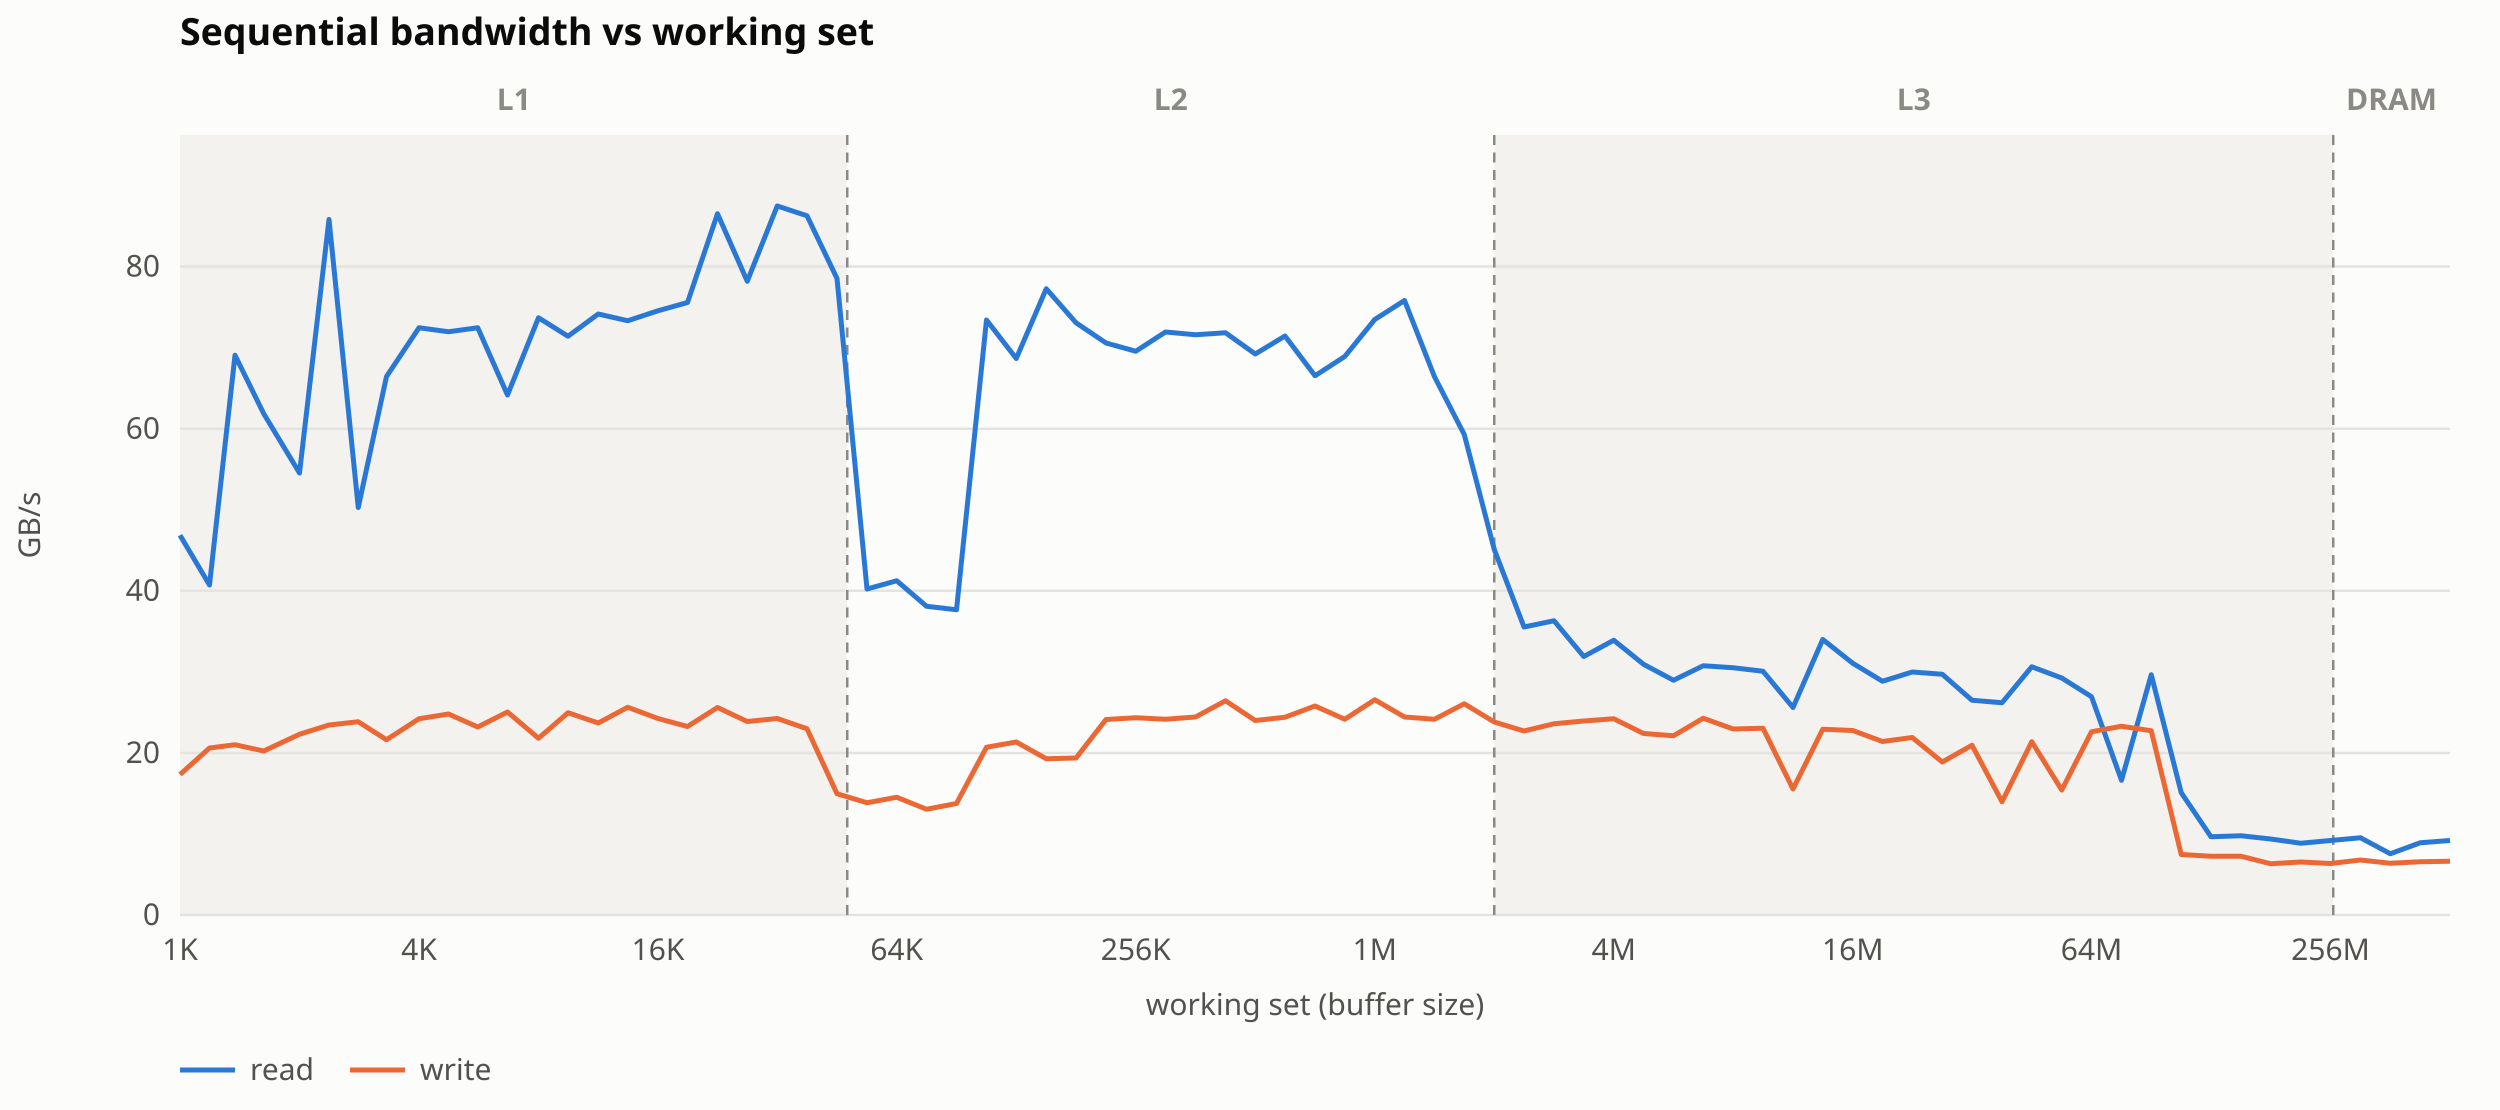
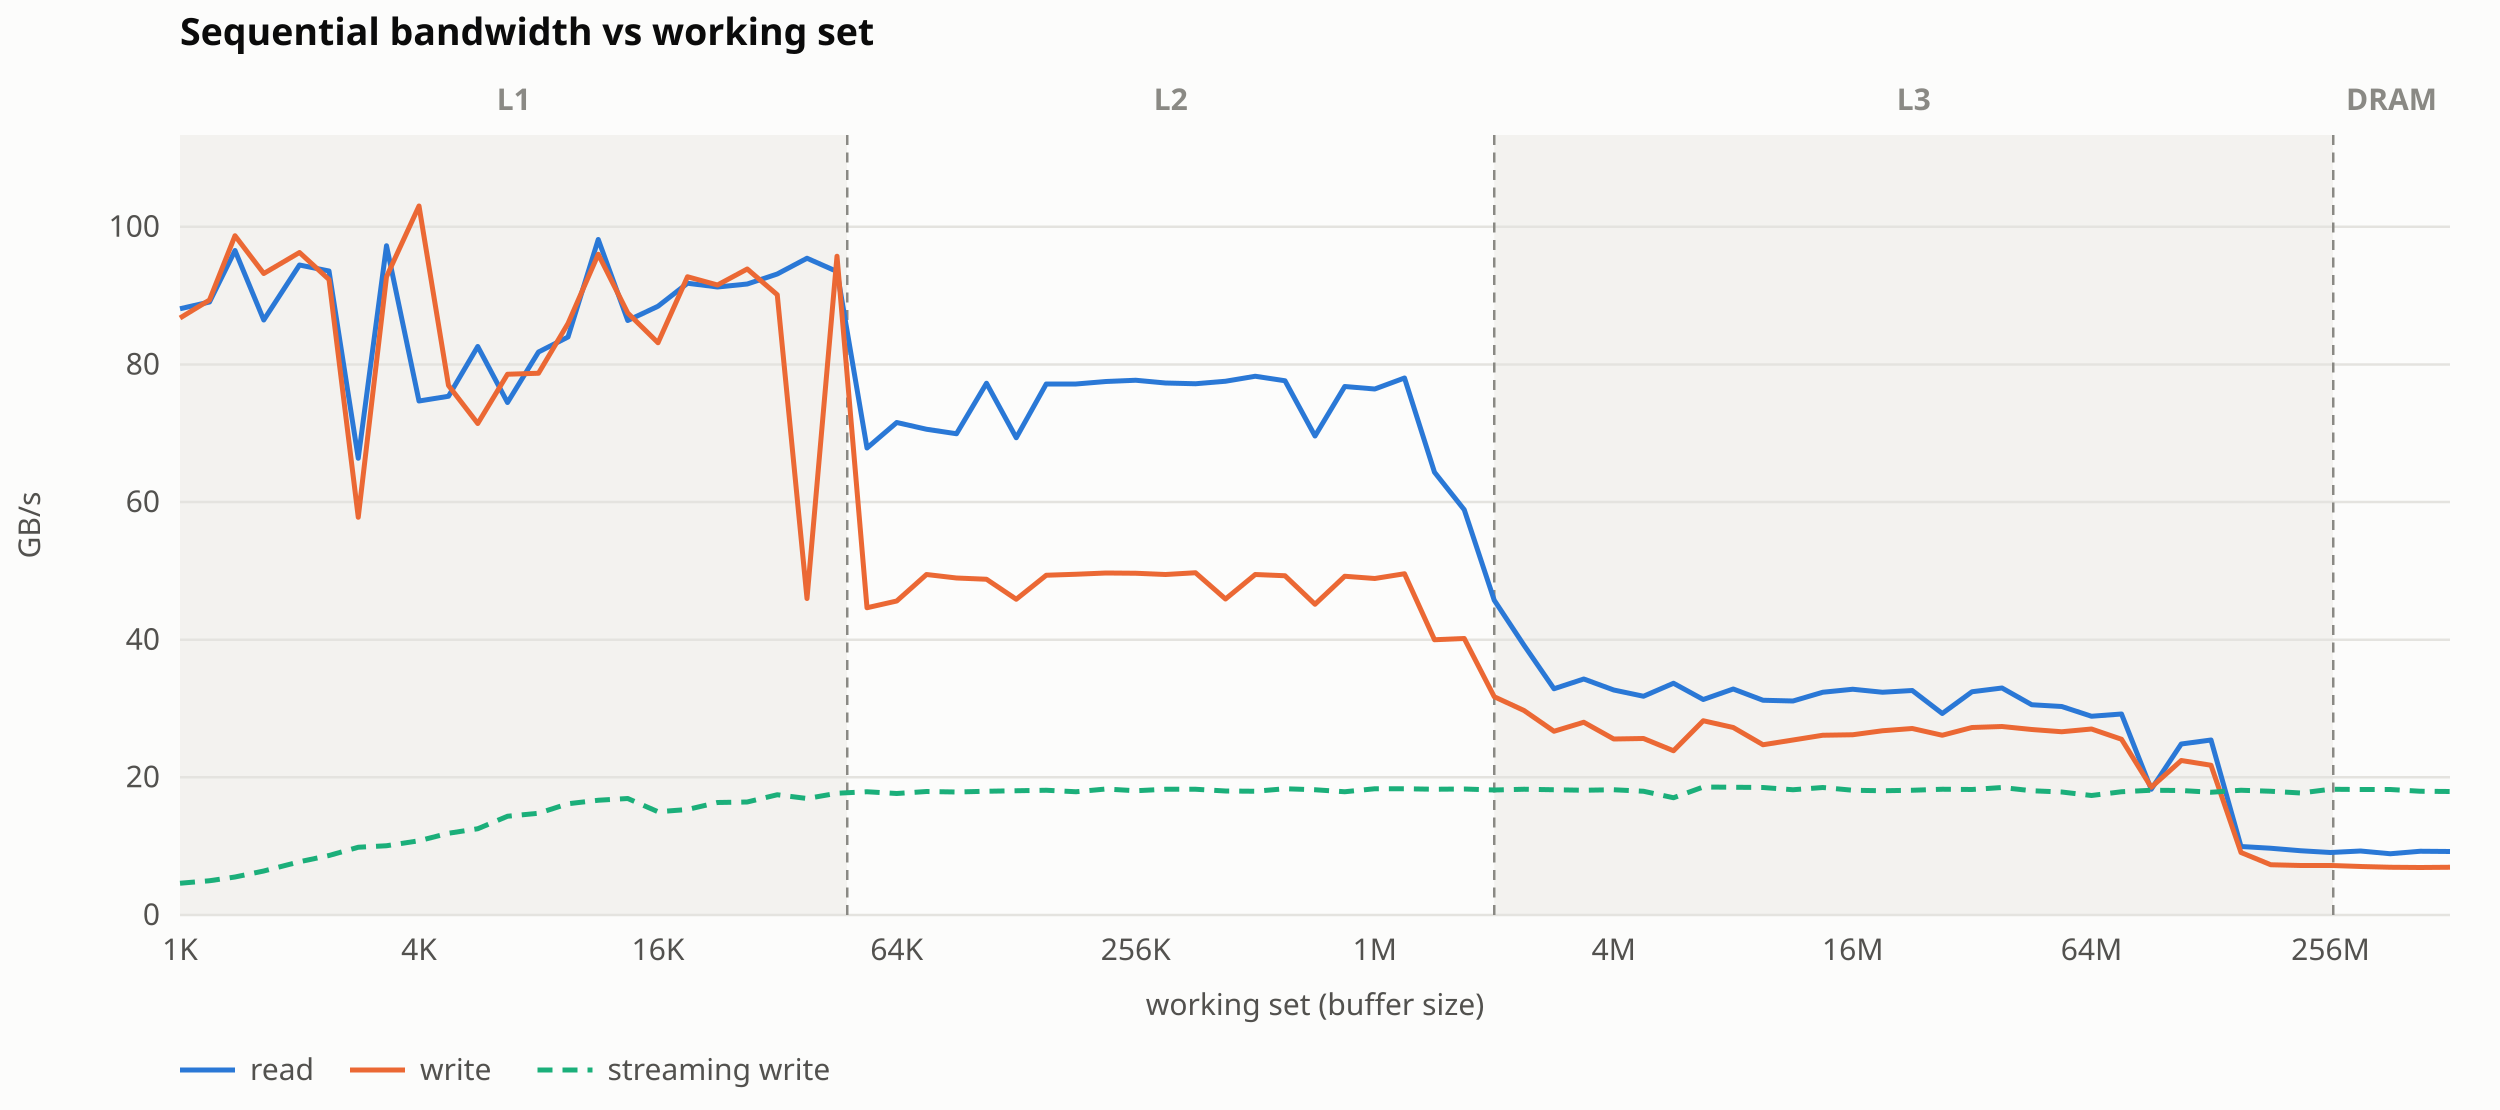
<svg xmlns="http://www.w3.org/2000/svg" viewBox="0 0 1000 444" role="img" aria-label="Sequential bandwidth vs working set">
  <style>
  .bg{fill:#fcfcfb} .ax{fill:#52514e;font:12px system-ui,sans-serif} .title{fill:#0b0b0b;font:600 15px system-ui,sans-serif}
  .grid{stroke:#e4e3df} .zone-a{fill:#f3f2ef} .zone-b{fill:#fcfcfb} .marker{stroke:#8a8984}
  .zlabel{fill:#8a8984;font:600 12px system-ui,sans-serif} .hit{fill:transparent}
  .s1{stroke:#2a78d6} .s2{stroke:#eb6834} .s3{stroke:#1baf7a} .s4{stroke:#6250d6} .s5{stroke:#e87ba4}
  .f1{fill:#2a78d6} .f2{fill:#eb6834} .f3{fill:#1baf7a} .f4{fill:#6250d6} .f5{fill:#e87ba4}
</style>
  <rect class="bg" width="1000" height="444" />
  <text class="title" x="72" y="18">Sequential bandwidth vs working set</text>
  <g transform="translate(0,24)">
    <rect class="zone-a" x="72.0" y="30" width="266.9" height="312" />
    <text class="zlabel" x="205.5" y="20" text-anchor="middle">L1</text>
    <rect class="zone-b" x="338.9" y="30" width="258.8" height="312" />
    <text class="zlabel" x="468.3" y="20" text-anchor="middle">L2</text>
    <rect class="zone-a" x="597.7" y="30" width="335.6" height="312" />
    <text class="zlabel" x="765.5" y="20" text-anchor="middle">L3</text>
    <rect class="zone-b" x="933.3" y="30" width="46.7" height="312" />
    <text class="zlabel" x="956.6" y="20" text-anchor="middle">DRAM</text>
    <line class="grid" x1="72" x2="980" y1="342.0" y2="342.0" />
    <text class="ax" x="64" y="346.0" text-anchor="end">0</text>
-     <line class="grid" x1="72" x2="980" y1="277.2" y2="277.2" />
-     <text class="ax" x="64" y="281.2" text-anchor="end">20</text>
-     <line class="grid" x1="72" x2="980" y1="212.3" y2="212.3" />
-     <text class="ax" x="64" y="216.3" text-anchor="end">40</text>
-     <line class="grid" x1="72" x2="980" y1="147.5" y2="147.5" />
-     <text class="ax" x="64" y="151.5" text-anchor="end">60</text>
-     <line class="grid" x1="72" x2="980" y1="82.6" y2="82.6" />
-     <text class="ax" x="64" y="86.6" text-anchor="end">80</text>
+     <line class="grid" x1="72" x2="980" y1="286.9" y2="286.9" />
+     <text class="ax" x="64" y="290.9" text-anchor="end">20</text>
+     <line class="grid" x1="72" x2="980" y1="231.9" y2="231.9" />
+     <text class="ax" x="64" y="235.9" text-anchor="end">40</text>
+     <line class="grid" x1="72" x2="980" y1="176.8" y2="176.8" />
+     <text class="ax" x="64" y="180.8" text-anchor="end">60</text>
+     <line class="grid" x1="72" x2="980" y1="121.8" y2="121.8" />
+     <text class="ax" x="64" y="125.8" text-anchor="end">80</text>
+     <line class="grid" x1="72" x2="980" y1="66.7" y2="66.7" />
+     <text class="ax" x="64" y="70.7" text-anchor="end">100</text>
    <text class="ax" x="72.0" y="360" text-anchor="middle">1K</text>
    <text class="ax" x="167.6" y="360" text-anchor="middle">4K</text>
    <text class="ax" x="263.2" y="360" text-anchor="middle">16K</text>
    <text class="ax" x="358.7" y="360" text-anchor="middle">64K</text>
    <text class="ax" x="454.3" y="360" text-anchor="middle">256K</text>
    <text class="ax" x="549.9" y="360" text-anchor="middle">1M</text>
    <text class="ax" x="645.5" y="360" text-anchor="middle">4M</text>
    <text class="ax" x="741.1" y="360" text-anchor="middle">16M</text>
    <text class="ax" x="836.6" y="360" text-anchor="middle">64M</text>
    <text class="ax" x="932.2" y="360" text-anchor="middle">256M</text>
    <line class="marker" x1="338.9" x2="338.9" y1="30" y2="342" stroke-dasharray="4 3" />
    <line class="marker" x1="597.7" x2="597.7" y1="30" y2="342" stroke-dasharray="4 3" />
    <line class="marker" x1="933.3" x2="933.3" y1="30" y2="342" stroke-dasharray="4 3" />
    <text class="ax" x="526.0" y="382" text-anchor="middle">working set (buffer size)</text>
    <text class="ax" x="16" y="186.0" transform="rotate(-90 16 186.0)" text-anchor="middle">GB/s</text>
-     <polyline class="s1" fill="none" stroke-width="2" stroke-linejoin="round" points="72.0,190.1 83.8,210.0 94.0,118.1 105.5,141.5 119.8,165.2 131.6,63.8 143.3,179.0 154.6,126.6 167.6,107.1 179.4,108.7 191.1,107.1 203.0,134.0 215.4,103.1 227.2,110.5 239.3,101.6 251.1,104.3 263.2,100.3 275.0,97.0 287.0,61.5 298.9,88.5 310.9,58.4 322.8,62.3 334.8,87.4 346.8,211.6 358.7,208.3 370.6,218.5 382.6,219.9 394.6,104.0 406.5,119.4 418.5,91.5 430.4,105.1 442.4,113.2 454.3,116.5 466.2,108.8 478.2,109.9 490.2,109.1 502.1,117.6 514.0,110.4 526.0,126.3 537.9,118.6 549.9,103.8 561.8,96.2 573.8,126.7 585.7,149.8 597.7,195.8 609.6,226.8 621.6,224.3 633.5,238.6 645.5,232.1 657.4,241.7 669.4,248.1 681.3,242.3 693.3,243.1 705.2,244.5 717.2,259.0 729.1,231.8 741.1,241.3 753.0,248.5 764.9,244.8 776.9,245.7 788.8,256.1 800.8,257.1 812.7,242.7 824.7,247.2 836.6,254.7 848.6,288.1 860.5,245.9 872.5,293.1 884.4,310.7 896.4,310.3 908.3,311.6 920.3,313.3 932.2,312.2 944.2,311.1 956.1,317.5 968.1,313.1 980.0,312.2" />
-     <polyline class="s2" fill="none" stroke-width="2" stroke-linejoin="round" points="72.0,285.8 83.8,275.2 94.0,273.9 105.5,276.4 119.8,269.7 131.6,266.0 143.3,264.7 154.6,271.9 167.6,263.5 179.4,261.6 191.1,266.8 203.0,260.8 215.4,271.3 227.2,261.1 239.3,265.2 251.1,258.9 263.2,263.4 275.0,266.6 287.0,259.0 298.9,264.6 310.9,263.4 322.8,267.5 334.8,293.5 346.8,297.1 358.7,294.9 370.6,299.7 382.6,297.4 394.6,274.9 406.5,272.8 418.5,279.5 430.4,279.2 442.4,263.8 454.3,263.1 466.2,263.7 478.2,262.8 490.2,256.3 502.1,264.2 514.0,262.9 526.0,258.4 537.9,263.7 549.9,255.9 561.8,262.8 573.8,263.7 585.7,257.5 597.7,264.8 609.6,268.4 621.6,265.5 633.5,264.4 645.5,263.5 657.4,269.4 669.4,270.3 681.3,263.3 693.3,267.6 705.2,267.3 717.2,291.6 729.1,267.7 741.1,268.2 753.0,272.6 764.9,271.0 776.9,280.8 788.8,274.1 800.8,296.7 812.7,272.7 824.7,292.0 836.6,268.7 848.6,266.5 860.5,268.3 872.5,317.8 884.4,318.5 896.4,318.5 908.3,321.5 920.3,320.8 932.2,321.4 944.2,320.0 956.1,321.3 968.1,320.7 980.0,320.5" />
+     <polyline class="s1" fill="none" stroke-width="2" stroke-linejoin="round" points="72.0,99.5 83.8,96.8 94.0,76.2 105.5,104.0 119.8,82.0 131.6,84.4 143.3,159.3 154.6,74.3 167.6,136.4 179.4,134.5 191.1,114.6 203.0,137.0 215.4,116.8 227.2,110.8 239.3,71.8 251.1,104.2 263.2,98.5 275.0,89.3 287.0,90.8 298.9,89.6 310.9,85.6 322.8,79.3 334.8,84.6 346.8,155.2 358.7,145.0 370.6,147.7 382.6,149.5 394.6,129.3 406.5,151.1 418.5,129.6 430.4,129.6 442.4,128.6 454.3,128.1 466.2,129.2 478.2,129.5 490.2,128.5 502.1,126.5 514.0,128.3 526.0,150.4 537.9,130.6 549.9,131.6 561.8,127.2 573.8,164.9 585.7,179.9 597.7,216.1 609.6,234.1 621.6,251.5 633.5,247.6 645.5,252.0 657.4,254.5 669.4,249.3 681.3,255.8 693.3,251.6 705.2,256.1 717.2,256.4 729.1,252.9 741.1,251.7 753.0,252.9 764.9,252.2 776.9,261.4 788.8,252.7 800.8,251.2 812.7,257.9 824.7,258.6 836.6,262.5 848.6,261.6 860.5,291.7 872.5,273.6 884.4,272.0 896.4,314.6 908.3,315.3 920.3,316.3 932.2,317.0 944.2,316.4 956.1,317.5 968.1,316.5 980.0,316.6" />
+     <polyline class="s2" fill="none" stroke-width="2" stroke-linejoin="round" points="72.0,103.2 83.8,96.0 94.0,70.3 105.5,85.4 119.8,77.0 131.6,87.8 143.3,182.9 154.6,86.7 167.6,58.4 179.4,130.2 191.1,145.4 203.0,125.7 215.4,125.3 227.2,105.4 239.3,77.7 251.1,101.2 263.2,113.1 275.0,86.7 287.0,90.0 298.9,83.6 310.9,93.9 322.8,215.4 334.8,78.5 346.8,219.1 358.7,216.4 370.6,205.8 382.6,207.2 394.6,207.7 406.5,215.7 418.5,206.1 430.4,205.7 442.4,205.2 454.3,205.3 466.2,205.8 478.2,205.1 490.2,215.6 502.1,205.8 514.0,206.3 526.0,217.7 537.9,206.5 549.9,207.4 561.8,205.5 573.8,231.9 585.7,231.4 597.7,254.7 609.6,260.2 621.6,268.5 633.5,264.9 645.5,271.6 657.4,271.4 669.4,276.3 681.3,264.3 693.3,267.0 705.2,273.9 717.2,272.0 729.1,270.1 741.1,269.9 753.0,268.3 764.9,267.4 776.9,270.1 788.8,267.0 800.8,266.6 812.7,267.8 824.7,268.7 836.6,267.6 848.6,271.7 860.5,290.9 872.5,280.2 884.4,282.1 896.4,317.0 908.3,321.9 920.3,322.2 932.2,322.2 944.2,322.6 956.1,322.9 968.1,323.0 980.0,322.9" />
+     <polyline class="s3" fill="none" stroke-width="2" stroke-linejoin="round" stroke-dasharray="6 4" points="72.0,329.3 83.8,328.3 94.0,326.8 105.5,324.4 119.8,320.7 131.6,318.2 143.3,314.9 154.6,314.3 167.6,312.3 179.4,309.3 191.1,307.5 203.0,302.5 215.4,301.3 227.2,297.5 239.3,296.1 251.1,295.4 263.2,300.7 275.0,299.8 287.0,297.0 298.9,296.8 310.9,293.9 322.8,295.4 334.8,293.3 346.8,292.7 358.7,293.4 370.6,292.6 382.6,292.8 394.6,292.5 406.5,292.3 418.5,292.1 430.4,292.7 442.4,291.6 454.3,292.3 466.2,291.7 478.2,291.7 490.2,292.4 502.1,292.5 514.0,291.5 526.0,291.9 537.9,292.7 549.9,291.5 561.8,291.5 573.8,291.7 585.7,291.6 597.7,292.0 609.6,291.7 621.6,291.9 633.5,292.1 645.5,291.9 657.4,292.5 669.4,295.1 681.3,290.8 693.3,290.9 705.2,291.0 717.2,291.9 729.1,291.0 741.1,292.1 753.0,292.3 764.9,292.1 776.9,291.7 788.8,291.8 800.8,291.0 812.7,292.3 824.7,292.8 836.6,294.2 848.6,292.7 860.5,292.1 872.5,292.2 884.4,292.9 896.4,292.1 908.3,292.5 920.3,293.2 932.2,291.7 944.2,291.8 956.1,291.8 968.1,292.5 980.0,292.6" />
    <line class="s1" stroke-width="2" x1="72" x2="94" y1="404" y2="404" />
    <text class="ax" x="100" y="408">read</text>
    <line class="s2" stroke-width="2" x1="140" x2="162" y1="404" y2="404" />
    <text class="ax" x="168" y="408">write</text>
+     <line class="s3" stroke-width="2" stroke-dasharray="6 4" x1="215" x2="237" y1="404" y2="404" />
+     <text class="ax" x="243" y="408">streaming write</text>
  </g>
</svg>
